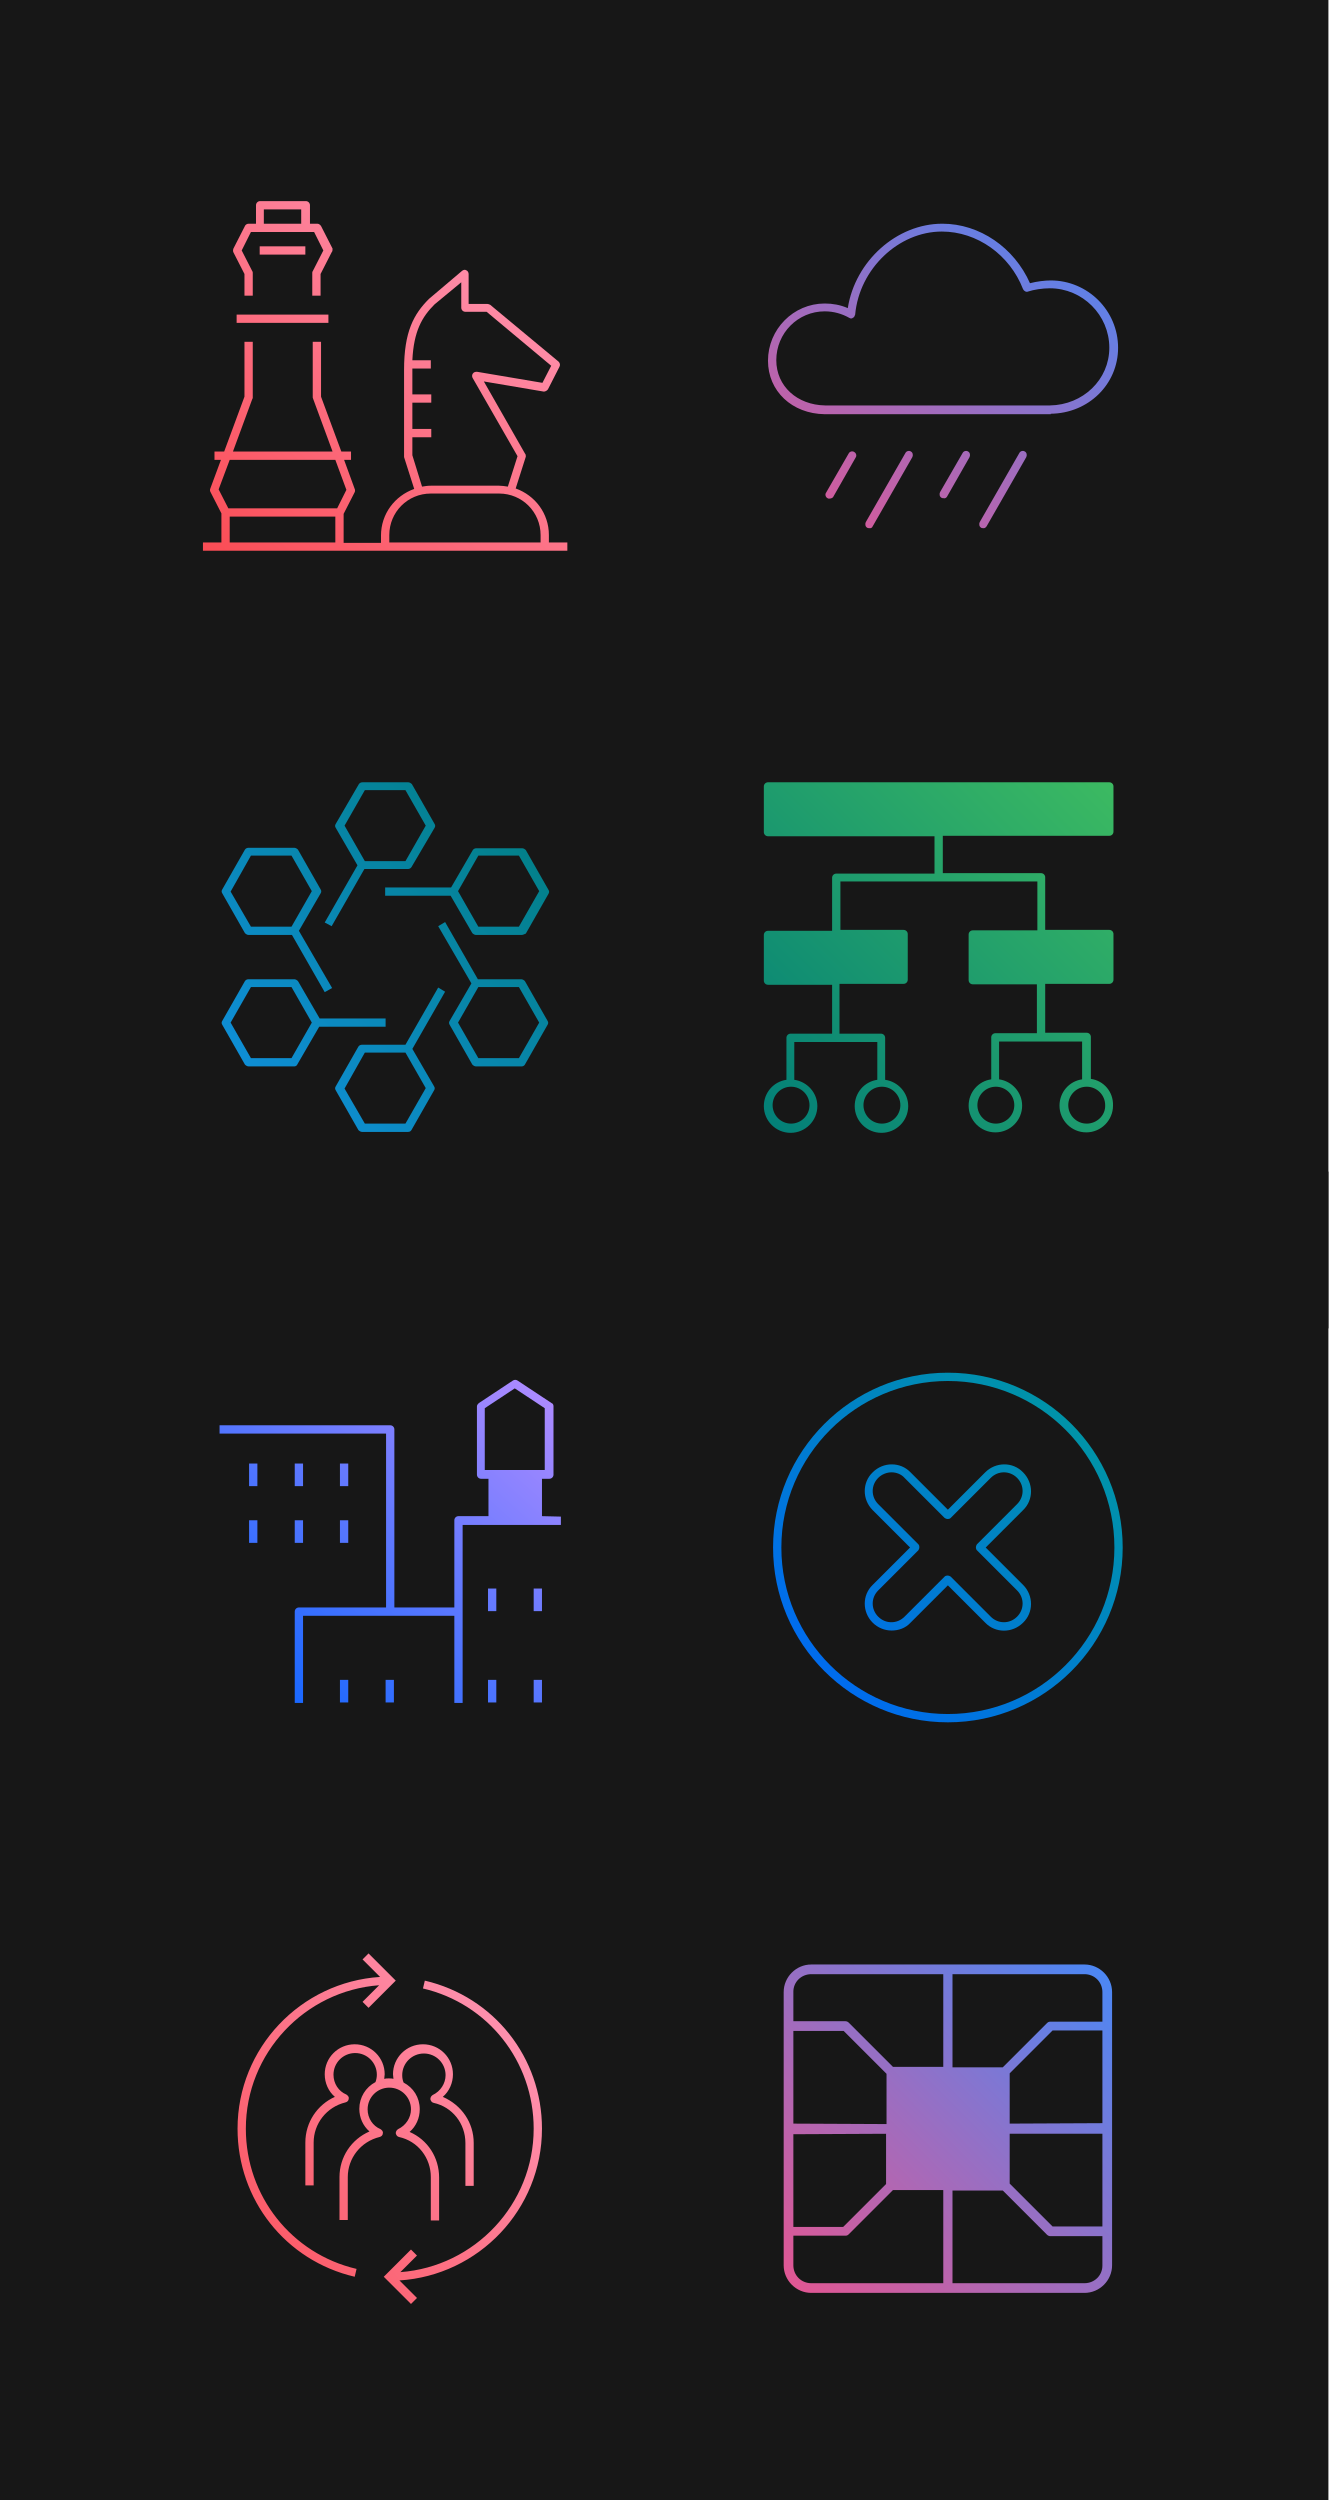
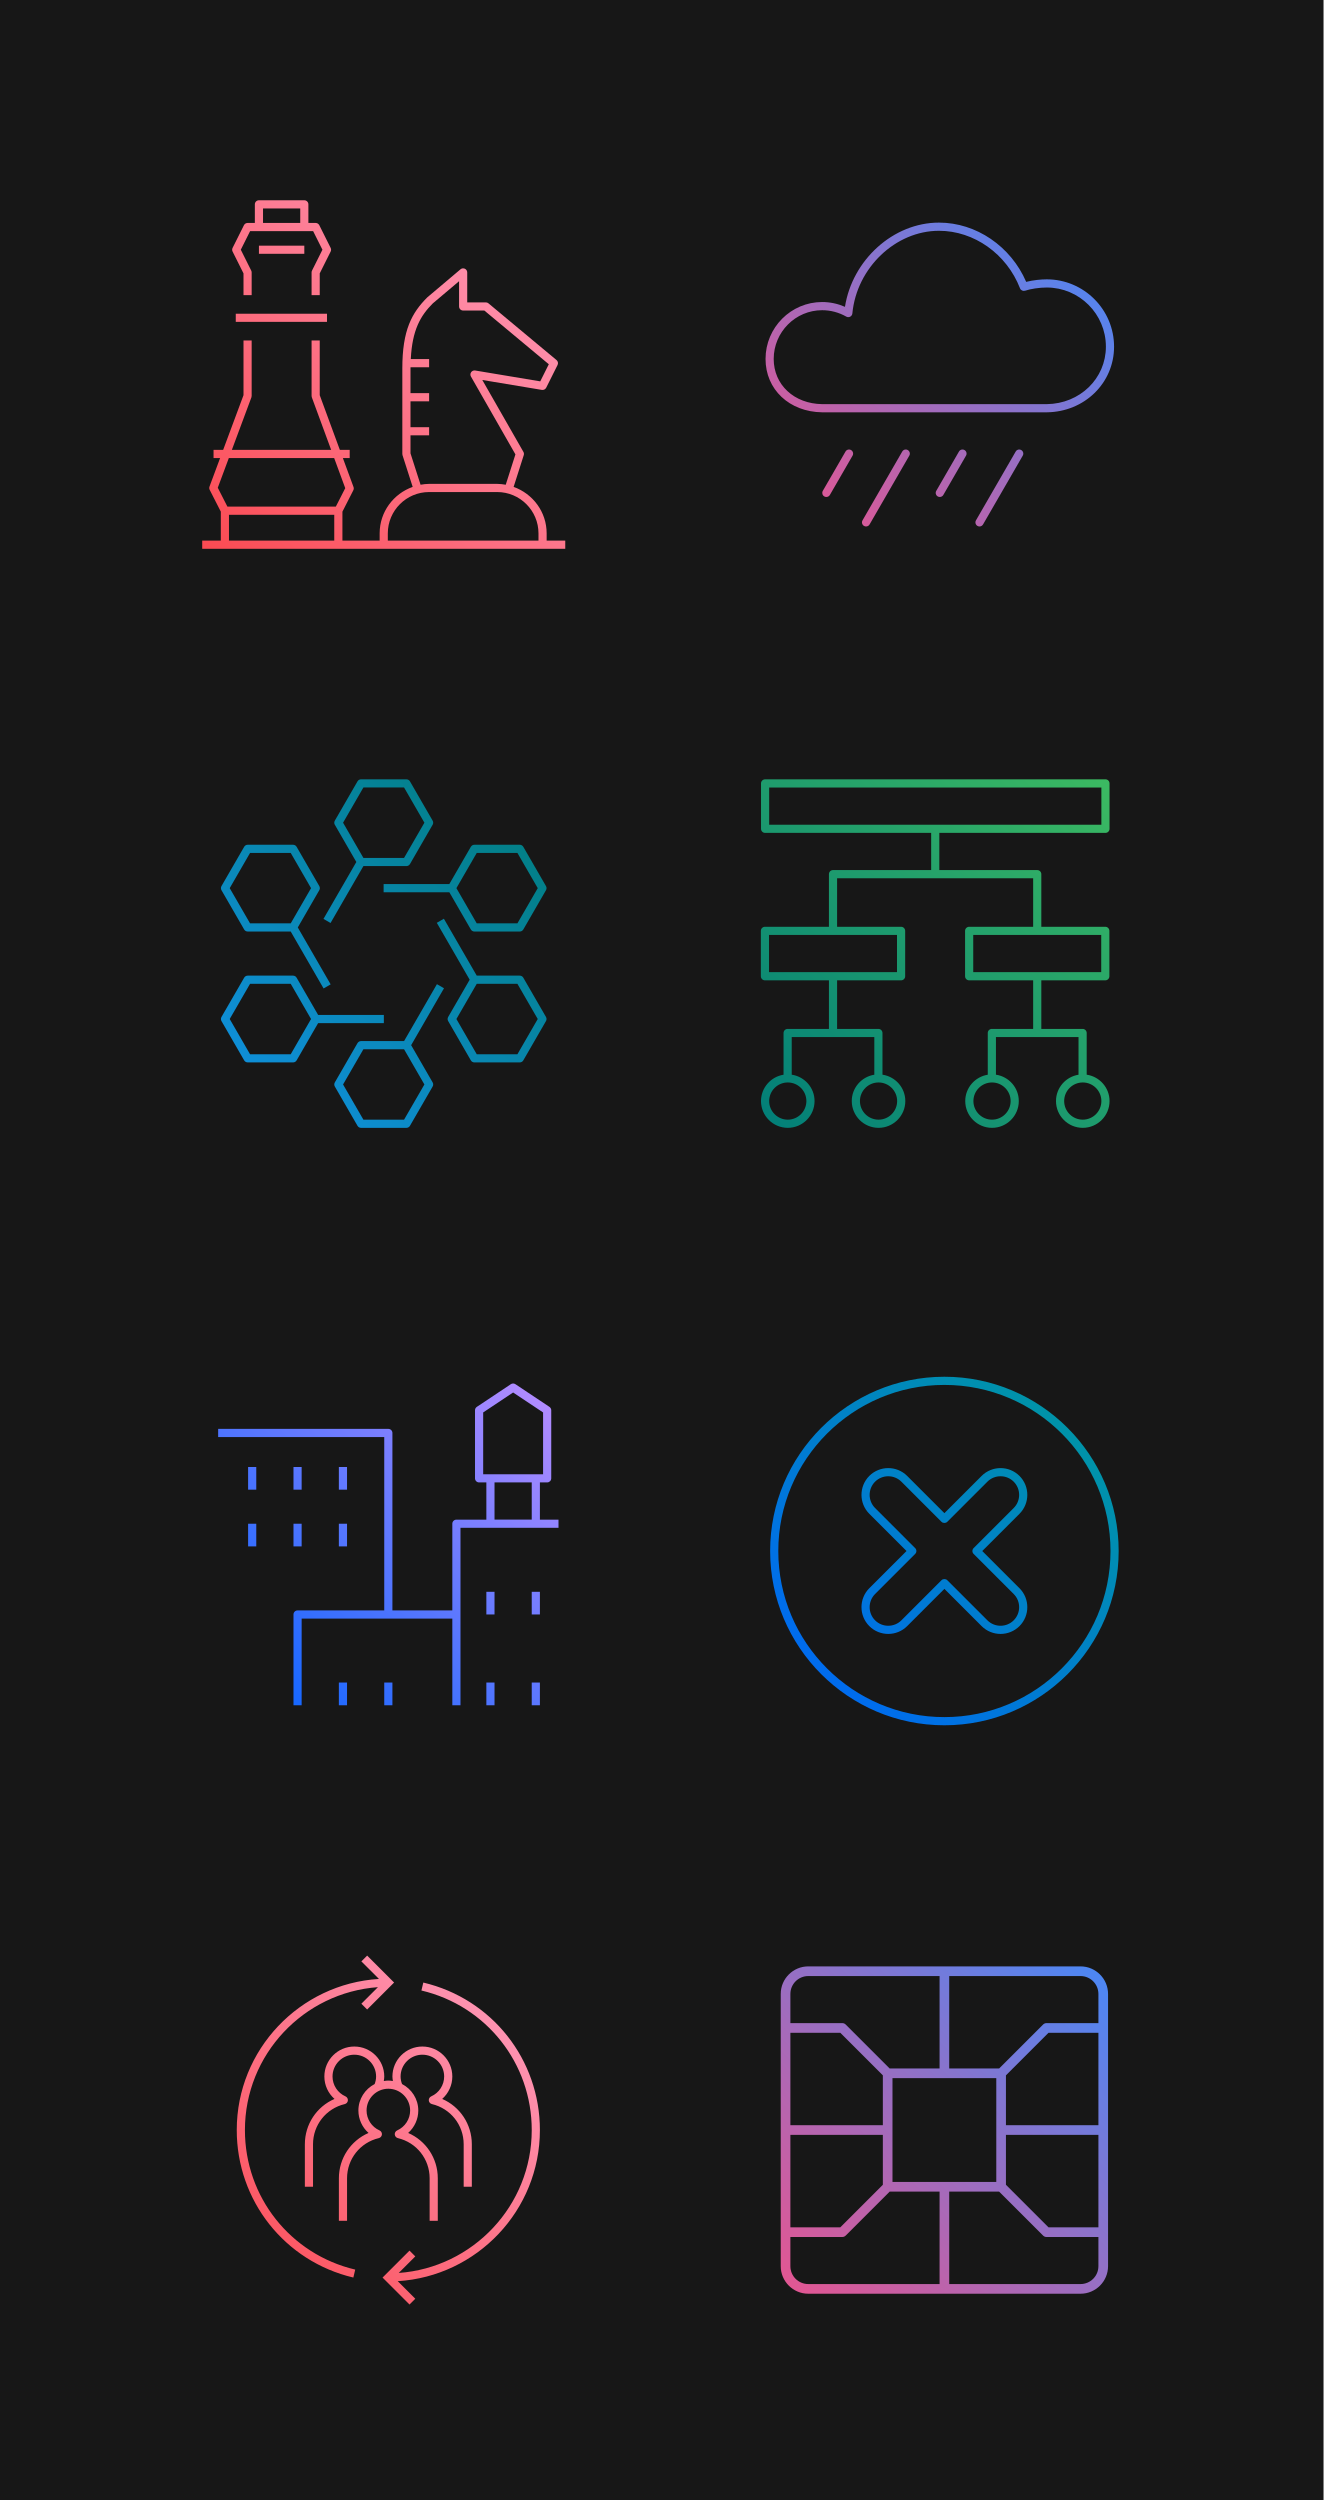
- <svg xmlns="http://www.w3.org/2000/svg" version="1.1" id="Layer_1" x="0" y="0" viewBox="0 0 288 542" xml:space="preserve">
-   <style>.st0{fill:#171717}.st1{fill:none}</style>
-   <g id="Artboard-Copy-53">
-     <path id="Rectangle-3-Copy-80" class="st0" d="M0 0h288v288H0z" />
-     <g id="Group-4-Copy-29" transform="translate(44 42)">
-       <path id="Fill-1" class="st1" d="M0 79h79V0H0z" />
-       <linearGradient id="Fill-2_8_" gradientUnits="userSpaceOnUse" x1="-1150.34" y1="157.357" x2="-1149.34" y2="156.316" gradientTransform="matrix(79 0 0 75.84 90880 -11852.098)">
-         <stop offset="0" stop-color="#fb4b53" />
-         <stop offset="1" stop-color="#ffa0c2" />
-       </linearGradient>
-       <path id="Fill-2" d="M5.8 75.6h22.9V70H5.8v5.6zM3.4 64.1l2.1 4.1h23.6l2-4-2.4-6.5H5.8l-2.4 6.4zm37 11.5h32.8V74c0-5-4-9-9-9H49.4c-5 0-9 4-9 9v1.6zm7.1-12.1c.6-.1 1.2-.2 1.9-.2h14.8c.6 0 1.3.1 1.9.2l2.1-6.6L58.5 40c-.2-.3-.2-.7 0-1s.5-.4.9-.4L73.6 41l1.9-3.7-14-11.7h-4.6c-.5 0-.9-.4-.9-.9v-5.5L50.2 24c-2.7 2.7-4.5 5.8-4.8 12.1h4v1.8h-4v5.6h4.1v1.8h-4.1V51h4.1v1.8h-4.1v3.9l2.1 6.8zM79 75.6v1.8H0v-1.8h4v-6.3l-2.4-4.7c-.1-.2-.1-.5 0-.7l2.3-6.2H2.5v-1.8h2.1L9 44V32.1h1.8v12.1c0 .1 0 .2-.1.3L6.5 55.9h21.6l-4.2-11.4c0-.1-.1-.2-.1-.3V32.1h1.8V44L30 55.9h2.1v1.8h-1.5l2.3 6.3c.1.2.1.5 0 .7l-2.4 4.7v6.3h8.1v-1.6c0-4.7 3-8.6 7.2-10.1l-2.2-6.9V38.2c0-8.3 2.1-12.1 5.4-15.4l7.2-6.1c.3-.2.6-.3.9-.1.3.1.5.5.5.8v6.5h4.1c.2 0 .4.1.6.2l14.8 12.3c.3.3.4.7.2 1.1l-2.5 4.9c-.2.3-.6.5-.9.5l-13-2.2 8.9 15.6c.2.2.2.5.2.7l-2.2 6.9C72 65.4 75 69.3 75 74v1.6h4zM13.2 6.5h8.1V3.4h-8.1v3.1zm14.7 6.2l-2.4 4.7v4.7h-1.8v-4.9c0-.1 0-.3.1-.4l2.3-4.5-2-4H10.4l-2 4 2.3 4.5c.1.1.1.3.1.4v4.9H9v-4.7l-2.4-4.7c-.1-.2-.1-.5 0-.8L9.1 7c.1-.3.5-.5.8-.5h1.6v-4c0-.5.4-.9.9-.9h9.9c.5 0 .9.4.9.9v4h1.6c.3 0 .6.2.8.5l2.5 4.9c0 .3 0 .6-.2.8zm-15.6.5h9.9v-1.8h-9.9v1.8zM7.3 28h19.9v-1.8H7.3V28z" fill="url(#Fill-2_8_)" />
+ <svg xmlns="http://www.w3.org/2000/svg" width="288px" height="544px" viewBox="0 0 288 544" version="1.1">
+   <defs>
+     <linearGradient x1="0%" y1="97.909%" x2="100%" y2="2.046%" id="linearGradient-1">
+       <stop stop-color="#FB4B53" offset="0%" />
+       <stop stop-color="#FFA0C2" offset="100%" />
+     </linearGradient>
+     <linearGradient x1="-1.606%" y1="94.763%" x2="101.276%" y2="5.204%" id="linearGradient-2">
+       <stop stop-color="#EE538B" offset="0%" />
+       <stop stop-color="#408BFC" offset="100%" />
+     </linearGradient>
+     <linearGradient x1="-2.081%" y1="102.248%" x2="102.14%" y2="-1.931%" id="linearGradient-3">
+       <stop stop-color="#007D79" offset="0%" />
+       <stop stop-color="#3DBB61" offset="100%" />
+     </linearGradient>
+     <linearGradient x1="98.866%" y1="-2.28%" x2="1.292%" y2="101.932%" id="linearGradient-4">
+       <stop stop-color="#007D79" offset="0%" />
+       <stop stop-color="#1191E6" offset="100%" />
+     </linearGradient>
+     <linearGradient x1="-2.381%" y1="99.889%" x2="102.482%" y2="0.775%" id="linearGradient-5">
+       <stop stop-color="#0062FF" offset="0%" />
+       <stop stop-color="#BB8EFF" offset="100%" />
+     </linearGradient>
+     <linearGradient x1="-1.989%" y1="101.893%" x2="101.695%" y2="-1.893%" id="linearGradient-6">
+       <stop stop-color="#0062FF" offset="0%" />
+       <stop stop-color="#009C98" offset="100%" />
+     </linearGradient>
+     <linearGradient x1="3.831%" y1="101.333%" x2="93.394%" y2="-1.565%" id="linearGradient-7">
+       <stop stop-color="#FB4B53" offset="0%" />
+       <stop stop-color="#FFA0C2" offset="100%" />
+     </linearGradient>
+     <linearGradient x1="105.472%" y1="-5.415%" x2="-5.422%" y2="105.386%" id="linearGradient-8">
+       <stop stop-color="#408BFC" offset="0%" />
+       <stop stop-color="#EE538B" offset="100%" />
+     </linearGradient>
+   </defs>
+   <g id="11_Gradients_2-mobile-1.svg" stroke="none" stroke-width="1" fill="none" fill-rule="evenodd">
+     <rect id="Rectangle-3-Copy-81" fill="#171717" x="0" y="0" width="288" height="544" />
+     <g id="Group-4-Copy-29" transform="translate(44, 42)">
+       <polygon id="Fill-1" points="0 79 79 79 79 0 0 0" />
+       <path d="M5.824,75.64 L28.734,75.64 L28.734,70.014 L5.824,70.014 L5.824,75.64 Z M3.39,64.131 L5.481,68.234 L29.079,68.234 L31.124,64.222 L28.714,57.672 L5.792,57.672 L3.39,64.131 Z M40.389,75.64 L73.174,75.64 L73.174,74.055 C73.174,69.1 69.142,65.069 64.188,65.069 L49.375,65.069 C44.42,65.069 40.389,69.1 40.389,74.055 L40.389,75.64 Z M47.514,63.479 C48.121,63.373 48.738,63.291 49.375,63.291 L64.188,63.291 C64.824,63.291 65.442,63.373 66.049,63.479 L68.157,56.875 L58.477,39.939 C58.307,39.641 58.324,39.27 58.519,38.989 C58.714,38.708 59.053,38.567 59.396,38.621 L73.559,40.984 L75.42,37.261 L61.395,25.574 L56.781,25.574 C56.29,25.574 55.892,25.176 55.892,24.685 L55.892,19.192 L50.182,24.016 C47.479,26.717 45.699,29.827 45.388,36.14 L49.375,36.14 L49.375,37.918 L45.331,37.918 C45.331,38.001 45.324,38.071 45.324,38.152 L45.324,43.546 L49.375,43.546 L49.375,45.324 L45.324,45.324 L45.324,50.953 L49.375,50.953 L49.375,52.73 L45.324,52.73 L45.324,56.643 L47.514,63.479 Z M79,75.64 L79,77.418 L0,77.418 L0,75.64 L4.049,75.64 L4.049,69.337 L1.627,64.587 C1.513,64.365 1.499,64.109 1.587,63.874 L3.893,57.672 L2.469,57.672 L2.469,55.895 L4.557,55.895 L8.986,43.993 L8.986,32.091 L10.761,32.091 L10.761,44.154 C10.761,44.26 10.744,44.363 10.707,44.465 L6.453,55.895 L28.06,55.895 L23.853,44.46 C23.816,44.363 23.799,44.257 23.799,44.154 L23.799,32.091 L25.574,32.091 L25.574,43.993 L29.953,55.895 L32.094,55.895 L32.094,57.672 L30.608,57.672 L32.926,63.973 C33.012,64.205 32.997,64.462 32.884,64.681 L30.511,69.337 L30.511,75.64 L38.611,75.64 L38.611,74.055 C38.611,69.382 41.626,65.432 45.798,63.948 L43.588,57.053 C43.561,56.966 43.546,56.875 43.546,56.784 L43.546,38.152 C43.546,29.813 45.625,26.06 48.98,22.705 L56.206,16.6 C56.47,16.375 56.836,16.326 57.154,16.474 C57.468,16.617 57.668,16.933 57.668,17.279 L57.668,23.796 L61.719,23.796 C61.924,23.796 62.129,23.87 62.287,24.004 L77.099,36.347 C77.415,36.609 77.509,37.058 77.324,37.426 L74.855,42.364 C74.68,42.712 74.299,42.904 73.914,42.843 L60.949,40.683 L69.895,56.332 C70.019,56.549 70.046,56.808 69.969,57.043 L67.765,63.948 C71.937,65.432 74.951,69.382 74.951,74.055 L74.951,75.64 L79,75.64 Z M13.232,6.513 L21.33,6.513 L21.33,3.355 L13.232,3.355 L13.232,6.513 Z M27.949,12.739 L25.574,17.489 L25.574,22.216 L23.799,22.216 L23.799,17.279 C23.799,17.141 23.828,17.005 23.893,16.881 L26.161,12.341 L24.137,8.293 L22.219,8.293 L12.344,8.293 L10.423,8.293 L8.399,12.341 L10.667,16.881 C10.732,17.005 10.761,17.141 10.761,17.279 L10.761,22.216 L8.986,22.216 L8.986,17.489 L6.611,12.739 C6.485,12.489 6.485,12.193 6.611,11.944 L9.08,7.006 C9.228,6.705 9.537,6.515 9.875,6.515 L11.455,6.515 L11.455,2.466 C11.455,1.975 11.852,1.578 12.344,1.578 L22.219,1.578 C22.708,1.578 23.105,1.975 23.105,2.466 L23.105,6.515 L24.688,6.515 C25.023,6.515 25.332,6.705 25.48,7.006 L27.949,11.944 C28.075,12.193 28.075,12.489 27.949,12.739 L27.949,12.739 Z M12.344,13.232 L22.219,13.232 L22.219,11.453 L12.344,11.453 L12.344,13.232 Z M7.303,28.043 L27.156,28.043 L27.156,26.263 L7.303,26.263 L7.303,28.043 Z" id="Fill-2" fill="url(#linearGradient-1)" />
    </g>
-     <g id="Group-4-Copy-30" transform="translate(165 42)">
-       <path id="Fill-1_1_" class="st1" d="M0 79h79V0H0z" />
-       <linearGradient id="Fill-2_9_" gradientUnits="userSpaceOnUse" x1="-1391.844" y1="158.006" x2="-1390.815" y2="156.828" gradientTransform="matrix(75.84 0 0 66.1205 105556.617 -10369.862)">
-         <stop offset="0" stop-color="#ee538b" />
-         <stop offset="1" stop-color="#408bfc" />
-       </linearGradient>
-       <path id="Fill-2_1_" d="M19.1 26.9c.3.2.6.2.8 0 .3-.1.4-.4.5-.7.9-9.9 9.4-18 18.8-18 7.6 0 14.7 5 17.6 12.5.2.4.7.7 1.1.5 1.2-.4 3.1-.7 4.7-.7 7.1 0 12.9 5.8 12.9 12.9 0 6.9-5.7 12.4-12.9 12.5H13.9c-6.1-.1-10.6-4.2-10.6-9.8 0-5.9 4.7-10.6 10.5-10.6 1.9 0 3.7.5 5.3 1.4zm43.7 20.8c8.2-.1 14.6-6.4 14.6-14.3 0-8.1-6.6-14.6-14.6-14.6-1.2 0-3 .2-4.5.6-3.4-7.7-10.9-12.9-19-12.9-9.9 0-18.9 8.1-20.5 18.3-1.6-.7-3.3-1-5-1-6.8 0-12.3 5.6-12.3 12.4 0 6.6 5.2 11.5 12.3 11.6h49v-.1zM48.9 72.1l8.6-15c.2-.4.1-1-.3-1.2-.4-.3-1-.1-1.2.3l-8.6 15c-.2.4-.1 1 .3 1.2.1.1.3.1.4.1.3.1.6-.1.8-.4zm-8.6-6.4l4.9-8.6c.2-.4.1-1-.3-1.2-.4-.3-1-.1-1.2.3l-4.9 8.5c-.2.4-.1 1 .3 1.2.1.1.3.1.4.1.3.1.6 0 .8-.3zm-16.1 6.4l8.6-15c.2-.4.1-1-.3-1.2-.4-.3-1-.1-1.2.3l-8.6 15c-.2.4-.1 1 .3 1.2.1.1.3.1.4.1.4.1.7-.1.8-.4zm-9.4-6c-.2 0-.3 0-.4-.1-.4-.2-.6-.8-.3-1.2l4.9-8.5c.2-.4.8-.6 1.2-.3.4.2.6.8.3 1.2l-4.9 8.6c-.2.2-.5.3-.8.3z" fill="url(#Fill-2_9_)" />
+     <g id="Group-4-Copy-30" transform="translate(165, 42)">
+       <polygon id="Fill-1" points="0 79 79 79 79 0 0 0" />
+       <path d="M19.148,26.894 C19.41,27.047 19.731,27.052 19.998,26.911 C20.267,26.77 20.444,26.506 20.474,26.207 C21.412,16.288 29.865,8.22 39.318,8.22 C46.954,8.22 54.042,13.249 56.955,20.737 C57.128,21.181 57.619,21.396 58.071,21.255 C59.268,20.848 61.201,20.564 62.771,20.564 C69.869,20.564 75.643,26.336 75.643,33.433 C75.643,40.368 69.985,45.863 62.771,45.94 L13.912,45.94 C7.797,45.863 3.358,41.728 3.358,36.109 C3.358,30.258 8.088,25.501 13.902,25.501 C15.732,25.501 17.549,25.983 19.148,26.894 L19.148,26.894 Z M62.781,47.72 C70.99,47.629 77.421,41.353 77.421,33.433 C77.421,25.356 70.849,18.784 62.771,18.784 C61.532,18.784 59.779,18.957 58.3,19.334 C54.948,11.59 47.42,6.44 39.318,6.44 C29.384,6.44 20.462,14.55 18.864,24.766 C17.299,24.079 15.606,23.721 13.902,23.721 C7.108,23.721 1.581,29.281 1.581,36.109 C1.581,42.745 6.755,47.624 13.902,47.72 L62.781,47.72 Z M48.912,72.114 L57.552,57.148 C57.797,56.723 57.651,56.18 57.226,55.936 C56.802,55.684 56.256,55.832 56.012,56.262 L47.371,71.227 C47.127,71.652 47.272,72.195 47.695,72.44 C47.835,72.521 47.988,72.561 48.139,72.561 C48.447,72.561 48.746,72.403 48.912,72.114 L48.912,72.114 Z M40.269,65.7 L45.206,57.148 C45.453,56.723 45.307,56.18 44.883,55.936 C44.458,55.684 43.912,55.832 43.668,56.262 L38.73,64.811 C38.486,65.236 38.632,65.779 39.054,66.026 C39.195,66.107 39.348,66.144 39.498,66.144 C39.807,66.144 40.106,65.986 40.269,65.7 L40.269,65.7 Z M24.224,72.114 L32.865,57.148 C33.109,56.723 32.963,56.18 32.539,55.936 C32.114,55.684 31.569,55.832 31.324,56.262 L22.684,71.227 C22.439,71.652 22.585,72.195 23.007,72.44 C23.148,72.521 23.301,72.561 23.451,72.561 C23.76,72.561 24.059,72.403 24.224,72.114 L24.224,72.114 Z M14.811,66.144 C14.66,66.144 14.507,66.107 14.366,66.026 C13.944,65.779 13.799,65.236 14.043,64.811 L18.98,56.262 C19.225,55.832 19.768,55.684 20.195,55.936 C20.62,56.18 20.765,56.723 20.519,57.148 L15.581,65.7 C15.418,65.986 15.119,66.144 14.811,66.144 L14.811,66.144 Z" id="Fill-2" fill="url(#linearGradient-2)" />
    </g>
-     <g id="Group-4-Copy-42" transform="translate(164 168)">
-       <path id="Fill-1_2_" class="st1" d="M0 79h79V0H0z" />
-       <linearGradient id="Fill-2_10_" gradientUnits="userSpaceOnUse" x1="-1389.85" y1="157.311" x2="-1388.808" y2="156.269" gradientTransform="matrix(75.8746 0 0 75.8375 105453.477 -11851.707)">
-         <stop offset="0" stop-color="#007d79" />
-         <stop offset="1" stop-color="#3dbb61" />
-       </linearGradient>
-       <path id="Fill-2_2_" d="M71.6 75.6c-2.2 0-4-1.8-4-4s1.8-4 4-4 4 1.8 4 4c.1 2.2-1.8 4-4 4zm-15.7-4c0 2.2-1.8 4-4 4s-4-1.8-4-4 1.8-4 4-4 4 1.8 4 4zm-8.1-28.1h27.8v-8.1H47.8v8.1zm-44.5 0h27.8v-8.1H3.3v8.1zm27.9 28.1c0 2.2-1.8 4-4 4s-4-1.8-4-4 1.8-4 4-4 4 1.8 4 4zm-19.7 0c0 2.2-1.8 4-4 4s-4-1.8-4-4 1.8-4 4-4 4 1.8 4 4zM3.4 11.5h72.3V3.4H3.4v8.1zm69.1 54.4v-9.1c0-.5-.4-.9-.9-.9h-9V45.3h13.9c.5 0 .9-.4.9-.9v-9.9c0-.5-.4-.9-.9-.9H62.6V22.2c0-.5-.4-.9-.9-.9H40.4v-8.1h36.1c.5 0 .9-.4.9-.9V2.5c0-.5-.4-.9-.9-.9h-74c-.5 0-.9.4-.9.9v9.9c0 .5.4.9.9.9h36.1v8.1H17.3c-.5 0-.9.4-.9.9v11.5H2.5c-.5 0-.9.4-.9.9v9.9c0 .5.4.9.9.9h13.9v10.6h-9c-.5 0-.9.4-.9.9v9.1c-2.8.4-4.9 2.8-4.9 5.7 0 3.2 2.6 5.8 5.8 5.8s5.8-2.6 5.8-5.8c0-2.9-2.2-5.3-5-5.7v-8.2h18v8.2c-2.8.4-4.9 2.8-4.9 5.7 0 3.2 2.6 5.8 5.8 5.8s5.8-2.6 5.8-5.8c0-2.9-2.2-5.3-5-5.7V57c0-.5-.4-.9-.9-.9h-9V45.3h13.9c.5 0 .9-.4.9-.9v-9.9c0-.5-.4-.9-.9-.9H18.2V23.1h42.7v10.6h-14c-.5 0-.9.4-.9.9v9.9c0 .5.4.9.9.9h13.9V56h-9c-.5 0-.9.4-.9.9V66c-2.8.4-4.9 2.8-4.9 5.7 0 3.2 2.6 5.8 5.8 5.8s5.8-2.6 5.8-5.8c0-2.9-2.2-5.3-5-5.7v-8.2h18V66c-2.8.4-4.9 2.8-4.9 5.7 0 3.2 2.6 5.8 5.8 5.8 3.2 0 5.8-2.6 5.8-5.8.1-3-2-5.4-4.8-5.8z" fill="url(#Fill-2_10_)" />
+     <g id="Group-4-Copy-42" transform="translate(164, 168)">
+       <polygon id="Fill-1" points="0 79 79 79 79 0 0 0" />
+       <path d="M71.611,75.639 C69.379,75.639 67.562,73.825 67.562,71.591 C67.562,69.359 69.379,67.544 71.611,67.544 C73.842,67.544 75.659,69.359 75.659,71.591 C75.659,73.825 73.842,75.639 71.611,75.639 L71.611,75.639 Z M55.912,71.591 C55.912,73.825 54.095,75.639 51.863,75.639 C49.631,75.639 47.814,73.825 47.814,71.591 C47.814,69.359 49.631,67.544 51.863,67.544 C54.095,67.544 55.912,69.359 55.912,71.591 L55.912,71.591 Z M47.777,43.543 L75.625,43.543 L75.625,35.448 L47.777,35.448 L47.777,43.543 Z M3.34,43.543 L31.187,43.543 L31.187,35.448 L3.34,35.448 L3.34,43.543 Z M31.219,71.591 C31.219,73.825 29.402,75.639 27.171,75.639 C24.939,75.639 23.122,73.825 23.122,71.591 C23.122,69.359 24.939,67.544 27.171,67.544 C29.402,67.544 31.219,69.359 31.219,71.591 L31.219,71.591 Z M11.469,71.591 C11.469,73.825 9.652,75.639 7.421,75.639 C5.189,75.639 3.372,73.825 3.372,71.591 C3.372,69.359 5.189,67.544 7.421,67.544 C9.652,67.544 11.469,69.359 11.469,71.591 L11.469,71.591 Z M3.372,11.457 L75.657,11.457 L75.657,3.362 L3.372,3.362 L3.372,11.457 Z M72.465,65.851 L72.465,56.778 C72.465,56.287 72.067,55.889 71.576,55.889 L62.59,55.889 L62.59,45.323 L76.513,45.323 C77.005,45.323 77.402,44.926 77.402,44.432 L77.402,34.557 C77.402,34.066 77.005,33.668 76.513,33.668 L62.59,33.668 L62.59,22.216 C62.59,21.724 62.192,21.327 61.701,21.327 L40.398,21.327 L40.398,13.237 L76.548,13.237 C77.037,13.237 77.434,12.839 77.434,12.345 L77.434,2.47 C77.434,1.979 77.037,1.582 76.548,1.582 L2.486,1.582 C1.994,1.582 1.597,1.979 1.597,2.47 L1.597,12.345 C1.597,12.839 1.994,13.237 2.486,13.237 L38.621,13.237 L38.621,21.327 L17.263,21.327 C16.775,21.327 16.375,21.724 16.375,22.216 L16.375,33.668 L2.451,33.668 C1.962,33.668 1.562,34.066 1.562,34.557 L1.562,44.432 C1.562,44.926 1.962,45.323 2.451,45.323 L16.375,45.323 L16.375,55.889 L7.388,55.889 C6.9,55.889 6.5,56.287 6.5,56.778 L6.5,65.856 C3.727,66.302 1.594,68.695 1.594,71.591 C1.594,74.805 4.209,77.419 7.421,77.419 C10.632,77.419 13.247,74.805 13.247,71.591 C13.247,68.672 11.082,66.27 8.277,65.851 L8.277,57.669 L26.25,57.669 L26.25,65.856 C23.477,66.302 21.344,68.695 21.344,71.591 C21.344,74.805 23.959,77.419 27.171,77.419 C30.382,77.419 32.997,74.805 32.997,71.591 C32.997,68.672 30.832,66.27 28.027,65.851 L28.027,56.778 C28.027,56.287 27.63,55.889 27.138,55.889 L18.152,55.889 L18.152,45.323 L32.076,45.323 C32.567,45.323 32.965,44.926 32.965,44.432 L32.965,34.557 C32.965,34.066 32.567,33.668 32.076,33.668 L18.152,33.668 L18.152,23.107 L60.812,23.107 L60.812,33.668 L46.888,33.668 C46.4,33.668 46,34.066 46,34.557 L46,44.432 C46,44.926 46.4,45.323 46.888,45.323 L60.812,45.323 L60.812,55.889 L51.826,55.889 C51.337,55.889 50.937,56.287 50.937,56.778 L50.937,65.858 C48.167,66.305 46.037,68.695 46.037,71.591 C46.037,74.805 48.651,77.419 51.863,77.419 C55.075,77.419 57.689,74.805 57.689,71.591 C57.689,68.67 55.522,66.265 52.715,65.851 L52.715,57.669 L70.687,57.669 L70.687,65.858 C67.915,66.305 65.784,68.695 65.784,71.591 C65.784,74.805 68.399,77.419 71.611,77.419 C74.822,77.419 77.437,74.805 77.437,71.591 C77.437,68.672 75.269,66.268 72.465,65.851 L72.465,65.851 Z" id="Fill-2" fill="url(#linearGradient-3)" />
    </g>
-     <g id="Group-4-Copy-44" transform="translate(44 168)">
-       <path id="Fill-1_3_" class="st1" d="M0 79h79V0H0z" />
-       <linearGradient id="Fill-2_11_" gradientUnits="userSpaceOnUse" x1="-1147.754" y1="156.276" x2="-1148.872" y2="157.318" gradientTransform="matrix(70.8531 0 0 75.8425 81401.094 -11852.493)">
-         <stop offset="0" stop-color="#007d79" />
-         <stop offset="1" stop-color="#1191e6" />
-       </linearGradient>
-       <path id="Fill-2_3_" d="M35.1 18.7h8.8l4.4-7.7-4.4-7.7h-8.8L30.7 11l4.4 7.7zm-7.2 14.1l-1.5-.8 7.1-12.4-4.7-8.1c-.2-.3-.2-.6 0-.9l5-8.6c.2-.3.5-.4.8-.4h9.9c.3 0 .6.2.8.4l4.9 8.6c.2.3.2.6 0 .9l-5 8.5c-.2.3-.5.4-.8.4H35l-7.1 12.4zm31.8.1h8.8l4.4-7.7-4.4-7.7h-8.8l-4.4 7.7 4.4 7.7zm9.4 1.8h-9.9c-.3 0-.6-.2-.8-.4l-4.7-8.1H39.5v-1.8h14.3l4.7-8.1c.2-.3.5-.4.8-.4h9.9c.3 0 .6.2.8.4l4.9 8.6c.2.3.2.6 0 .9L70 34.4c-.3.1-.6.3-.9.3zm-58.7-1.8h8.8l4.4-7.7-4.4-7.7h-8.8L6 25.3l4.4 7.6zm16 14.2l-7.1-12.4H9.9c-.3 0-.6-.2-.8-.4l-4.9-8.6c-.2-.3-.2-.6 0-.9l4.9-8.6c.2-.3.5-.4.8-.4h9.9c.3 0 .6.2.8.4l4.9 8.6c.2.3.2.6 0 .9l-4.7 8.1L28 46.2l-1.6.9zm-16 14.3h8.8l4.4-7.7-4.4-7.7h-8.8L6 53.7l4.4 7.7zm9.4 1.8H9.9c-.3 0-.6-.2-.8-.4l-4.9-8.6c-.2-.3-.2-.6 0-.9l4.9-8.6c.2-.3.5-.4.8-.4h9.9c.3 0 .6.2.8.4l4.7 8.1h14.3v1.8H25.2l-4.7 8.1c-.1.3-.4.5-.7.5zm39.9-1.8h8.8l4.4-7.7-4.4-7.7h-8.8l-4.4 7.7 4.4 7.7zm9.4 1.8h-9.9c-.3 0-.6-.2-.8-.4l-4.9-8.6c-.2-.3-.2-.6 0-.9l4.7-8.1L51 32.8l1.5-.9 7.1 12.4H69c.3 0 .6.2.8.4l4.9 8.6c.2.3.2.6 0 .9l-4.9 8.6c-.1.2-.4.4-.7.4zm-34 12.4h8.8l4.4-7.7-4.4-7.7h-8.8L30.7 68l4.4 7.6zm9.3 1.8h-9.9c-.3 0-.6-.2-.8-.4l-4.9-8.6c-.2-.3-.2-.6 0-.9l4.9-8.6c.2-.3.5-.4.8-.4h9.4L51 46.1l1.5.9-7.1 12.4 4.7 8.1c.2.3.2.6 0 .9L45.2 77c-.2.3-.4.4-.8.4z" fill="url(#Fill-2_11_)" />
+     <g id="Group-4-Copy-44" transform="translate(44, 168)">
+       <polygon id="Fill-1" points="0 79 79 79 79 0 0 0" />
+       <path d="M35.076,18.682 L43.924,18.682 L48.348,11.019 L43.924,3.358 L35.076,3.358 L30.652,11.019 L35.076,18.682 Z M27.927,32.843 L26.386,31.956 L33.535,19.571 L28.855,11.463 C28.697,11.189 28.697,10.851 28.855,10.577 L33.792,2.025 C33.95,1.751 34.246,1.579 34.562,1.579 L44.438,1.579 C44.754,1.579 45.05,1.751 45.208,2.025 L50.145,10.577 C50.303,10.851 50.303,11.189 50.145,11.463 L45.208,20.015 C45.05,20.289 44.754,20.462 44.438,20.462 L35.076,20.462 L27.927,32.843 Z M59.739,32.924 L68.587,32.924 L73.013,25.261 L68.587,17.598 L59.739,17.598 L55.315,25.261 L59.739,32.924 Z M69.1,34.702 L59.225,34.702 C58.909,34.702 58.616,34.531 58.458,34.257 L53.774,26.15 L39.475,26.15 L39.475,24.372 L53.774,24.372 L58.455,16.265 C58.616,15.989 58.909,15.818 59.225,15.818 L69.1,15.818 C69.419,15.818 69.713,15.989 69.871,16.265 L74.808,24.817 C74.966,25.093 74.966,25.429 74.808,25.706 L69.871,34.257 C69.713,34.531 69.419,34.702 69.1,34.702 L69.1,34.702 Z M10.413,32.924 L19.261,32.924 L23.685,25.261 L19.261,17.598 L10.413,17.598 L5.987,25.261 L10.413,32.924 Z M26.411,47.085 L19.261,34.702 L9.9,34.702 C9.581,34.702 9.287,34.531 9.129,34.257 L4.192,25.706 C4.034,25.429 4.034,25.093 4.192,24.817 L9.129,16.265 C9.287,15.989 9.581,15.818 9.9,15.818 L19.775,15.818 C20.091,15.818 20.384,15.989 20.545,16.265 L25.482,24.817 C25.64,25.093 25.64,25.429 25.48,25.706 L20.799,33.813 L27.951,46.199 L26.411,47.085 Z M10.413,61.404 L19.261,61.404 L23.685,53.738 L19.261,46.078 L10.413,46.078 L5.987,53.738 L10.413,61.404 Z M19.775,63.181 L9.9,63.181 C9.581,63.181 9.287,63.011 9.129,62.737 L4.192,54.183 C4.034,53.909 4.034,53.57 4.192,53.296 L9.129,44.745 C9.287,44.468 9.581,44.298 9.9,44.298 L19.775,44.298 C20.091,44.298 20.384,44.468 20.542,44.745 L25.226,52.85 L39.525,52.85 L39.525,54.629 L25.226,54.629 L20.545,62.737 C20.384,63.011 20.091,63.181 19.775,63.181 L19.775,63.181 Z M59.739,61.404 L68.587,61.404 L73.013,53.738 L68.587,46.078 L59.739,46.078 L55.315,53.738 L59.739,61.404 Z M69.1,63.181 L59.225,63.181 C58.909,63.181 58.616,63.011 58.455,62.737 L53.518,54.183 C53.36,53.909 53.36,53.57 53.52,53.296 L58.201,45.187 L51.049,32.803 L52.589,31.915 L59.739,44.298 L69.1,44.298 C69.419,44.298 69.713,44.468 69.871,44.745 L74.808,53.296 C74.966,53.57 74.966,53.909 74.808,54.183 L69.871,62.737 C69.713,63.011 69.419,63.181 69.1,63.181 L69.1,63.181 Z M35.076,75.641 L43.924,75.641 L48.348,67.98 L43.924,60.317 L35.076,60.317 L30.652,67.98 L35.076,75.641 Z M44.438,77.421 L34.562,77.421 C34.246,77.421 33.95,77.251 33.792,76.974 L28.855,68.422 C28.697,68.148 28.697,67.81 28.855,67.536 L33.792,58.984 C33.95,58.71 34.246,58.54 34.562,58.54 L43.924,58.54 L51.074,46.157 L52.614,47.043 L45.465,59.429 L50.145,67.536 C50.303,67.81 50.303,68.148 50.145,68.422 L45.208,76.974 C45.05,77.251 44.754,77.421 44.438,77.421 L44.438,77.421 Z" id="Fill-2" fill="url(#linearGradient-4)" />
    </g>
-   </g>
-   <g id="Artboard-Copy-54">
-     <path id="Rectangle-3-Copy-80_1_" class="st0" d="M0 254h288v288H0z" />
-     <g id="Group-4-Copy-34" transform="translate(45 41)">
-       <path id="Fill-1_7_" class="st1" d="M0 333h79v-79H0z" />
-       <linearGradient id="Fill-2_12_" gradientUnits="userSpaceOnUse" x1="-1151.476" y1="161.361" x2="-1150.428" y2="160.252" gradientTransform="matrix(74.0625 0 0 70.0137 85283.344 -10964.012)">
-         <stop offset="0" stop-color="#0062ff" />
-         <stop offset="1" stop-color="#bb8eff" />
-       </linearGradient>
-       <path id="Fill-2_7_" d="M70.7 328.1h1.8v-4.9h-1.8v4.9zm-9.9 0h1.8v-4.9h-1.8v4.9zm9.9-19.8h1.8v-4.9h-1.8v4.9zm-9.9 0h1.8v-4.9h-1.8v4.9zm-22.2 19.8h1.8v-4.9h-1.8v4.9zm-9.9 0h1.8v-4.9h-1.8v4.9zm0-34.6h1.8v-4.9h-1.8v4.9zm-9.8 0h1.8v-4.9h-1.8v4.9zm-9.9 0h1.8v-4.9H9v4.9zm19.7-12.3h1.8v-4.9h-1.8v4.9zm-9.8 0h1.8v-4.9h-1.8v4.9zm-9.9 0h1.8v-4.9H9v4.9zm53.6 6.5h8.1v-8.1h-8.1v8.1zm-2.5-23.4l6.5-4.3 6.5 4.3v13.4h-13v-13.4zm12.4 23.4v-8.1h1.6c.5 0 .9-.4.9-.9v-14.8c0-.3-.1-.6-.4-.7l-7.4-4.9c-.3-.2-.7-.2-1 0l-7.4 4.9c-.2.2-.4.4-.4.7v14.8c0 .5.4.9.9.9h1.6v8.1h-6.5c-.5 0-.9.4-.9.9v18.9h-13v-38.6c0-.5-.4-.9-.9-.9h-37v1.8h36.1v37.7H19.8c-.5 0-.9.4-.9.9v19.8h1.8v-18.9h32.8v18.9h1.8v-38.6h21.3v-1.8l-4.1-.1z" fill="url(#Fill-2_12_)" />
+     <g id="Group-4-Copy-35" transform="translate(45, 297)">
+       <polygon id="Fill-1" points="0 79 79 79 79 0 0 0" />
+       <path d="M70.705,74.062 L72.483,74.062 L72.483,69.125 L70.705,69.125 L70.705,74.062 Z M60.83,74.062 L62.608,74.062 L62.608,69.125 L60.83,69.125 L60.83,74.062 Z M70.705,54.312 L72.483,54.312 L72.483,49.375 L70.705,49.375 L70.705,54.312 Z M60.83,54.312 L62.608,54.312 L62.608,49.375 L60.83,49.375 L60.83,54.312 Z M38.611,74.062 L40.389,74.062 L40.389,69.125 L38.611,69.125 L38.611,74.062 Z M28.736,74.062 L30.514,74.062 L30.514,69.125 L28.736,69.125 L28.736,74.062 Z M28.736,39.5 L30.514,39.5 L30.514,34.562 L28.736,34.562 L28.736,39.5 Z M18.861,39.5 L20.639,39.5 L20.639,34.562 L18.861,34.562 L18.861,39.5 Z M8.986,39.5 L10.764,39.5 L10.764,34.562 L8.986,34.562 L8.986,39.5 Z M28.736,27.156 L30.514,27.156 L30.514,22.219 L28.736,22.219 L28.736,27.156 Z M18.861,27.156 L20.639,27.156 L20.639,22.219 L18.861,22.219 L18.861,27.156 Z M8.986,27.156 L10.764,27.156 L10.764,22.219 L8.986,22.219 L8.986,27.156 Z M62.608,33.671 L70.705,33.671 L70.705,25.576 L62.608,25.576 L62.608,33.671 Z M60.139,10.349 L66.656,6.006 L73.174,10.349 L73.174,23.799 L60.139,23.799 L60.139,10.349 Z M72.483,33.674 L72.483,25.576 L74.062,25.576 C74.554,25.576 74.951,25.179 74.951,24.688 L74.951,9.875 C74.951,9.579 74.803,9.302 74.556,9.134 L67.15,4.197 C66.851,3.999 66.461,3.999 66.162,4.197 L58.756,9.134 C58.509,9.302 58.361,9.579 58.361,9.875 L58.361,24.688 C58.361,25.179 58.759,25.576 59.25,25.576 L60.83,25.576 L60.83,33.674 L54.312,33.674 C53.821,33.674 53.424,34.071 53.424,34.562 L53.424,53.424 L40.389,53.424 L40.389,14.812 C40.389,14.321 39.991,13.924 39.5,13.924 L2.469,13.924 L2.469,15.701 L38.611,15.701 L38.611,53.424 L19.75,53.424 C19.259,53.424 18.861,53.821 18.861,54.312 L18.861,74.062 L20.639,74.062 L20.639,55.201 L53.424,55.201 L53.424,74.062 L55.201,74.062 L55.201,35.451 L76.531,35.451 L76.531,33.674 L72.483,33.674 Z" id="Fill-2" fill="url(#linearGradient-5)" />
    </g>
-     <g id="Group-4-Copy-42_1_" transform="translate(166 42)">
-       <path id="Fill-1_6_" class="st1" d="M0 333h79v-79H0z" />
-       <linearGradient id="Fill-2_13_" gradientUnits="userSpaceOnUse" x1="-1393.831" y1="160.667" x2="-1392.795" y2="159.629" gradientTransform="translate(105708.297 -11852.094) scale(75.84)">
-         <stop offset="0" stop-color="#0062ff" />
-         <stop offset="1" stop-color="#009c98" />
-       </linearGradient>
-       <path id="Fill-2_6_" d="M27.3 277.2c-1 0-2.1.4-2.9 1.2-1.6 1.6-1.6 4.1 0 5.7l8.7 8.7c.3.3.3.9 0 1.3l-8.7 8.7c-1.6 1.6-1.6 4.1 0 5.7s4.1 1.6 5.7 0l8.7-8.7c.3-.3.9-.3 1.3 0l8.7 8.7c1.6 1.6 4.1 1.6 5.7 0 1.6-1.6 1.6-4.1 0-5.7l-8.7-8.7c-.3-.3-.3-.9 0-1.3l8.7-8.7c1.6-1.6 1.6-4.1 0-5.7s-4.1-1.6-5.7 0l-8.7 8.7c-.3.3-.9.3-1.3 0l-8.7-8.7c-.7-.8-1.8-1.2-2.8-1.2m0 34.3c-1.5 0-3-.6-4.1-1.7-2.3-2.3-2.3-6 0-8.2l8.1-8.1-8.1-8.1c-2.3-2.3-2.3-6 0-8.2 2.3-2.3 6-2.3 8.2 0l8.1 8.1 8.1-8.1c2.3-2.3 6-2.3 8.2 0 2.3 2.3 2.3 6 0 8.2l-8.1 8.1 8.1 8.1c2.3 2.3 2.3 6 0 8.2-2.3 2.3-6 2.3-8.2 0l-8.1-8.1-8.1 8.1c-1.1 1.2-2.6 1.7-4.1 1.7m12.2-54.1c-19.9 0-36.1 16.2-36.1 36.1s16.2 36.1 36.1 36.1 36.1-16.2 36.1-36.1-16.2-36.1-36.1-36.1m0 74c-20.9 0-37.9-17-37.9-37.9s17-37.9 37.9-37.9 37.9 17 37.9 37.9-17 37.9-37.9 37.9" fill="url(#Fill-2_13_)" />
+     <g id="Group-4-Copy-43" transform="translate(166, 298)">
+       <polygon id="Fill-1" points="0 79 79 79 79 0 0 0" />
+       <path d="M27.28,23.234 C26.244,23.234 25.207,23.629 24.417,24.416 C22.839,25.996 22.839,28.564 24.419,30.144 L33.144,38.871 C33.492,39.219 33.492,39.782 33.144,40.13 L24.417,48.857 C22.839,50.437 22.839,53.004 24.419,54.582 C25.994,56.159 28.564,56.159 30.144,54.582 L38.871,45.852 C39.204,45.519 39.795,45.519 40.128,45.852 L48.857,54.582 C50.435,56.159 53.002,56.159 54.582,54.582 C56.16,53.004 56.16,50.437 54.582,48.857 L45.855,40.13 C45.507,39.782 45.507,39.219 45.855,38.871 L54.582,30.144 C56.16,28.564 56.16,25.996 54.582,24.416 C53.005,22.841 50.435,22.841 48.857,24.416 L40.128,33.148 C39.795,33.479 39.204,33.479 38.871,33.148 L30.144,24.416 C29.354,23.629 28.317,23.234 27.28,23.234 M27.28,57.542 C25.789,57.542 24.298,56.977 23.163,55.841 C20.891,53.567 20.891,49.871 23.16,47.598 L31.26,39.5 L23.163,31.403 C20.891,29.129 20.891,25.433 23.16,23.16 C25.436,20.893 29.132,20.891 31.398,23.16 L39.501,31.262 L47.601,23.16 C49.874,20.893 53.57,20.891 55.839,23.16 C58.11,25.433 58.11,29.129 55.839,31.403 L47.741,39.5 L55.839,47.598 C58.11,49.871 58.11,53.567 55.839,55.841 C53.565,58.11 49.872,58.112 47.601,55.841 L39.501,47.738 L31.398,55.841 C30.263,56.974 28.772,57.542 27.28,57.542 M39.501,3.358 C19.571,3.358 3.358,19.572 3.358,39.5 C3.358,59.428 19.571,75.643 39.501,75.643 C59.428,75.643 75.643,59.428 75.643,39.5 C75.643,19.572 59.428,3.358 39.501,3.358 M39.501,77.42 C18.59,77.42 1.581,60.411 1.581,39.5 C1.581,18.59 18.59,1.58 39.501,1.58 C60.409,1.58 77.421,18.59 77.421,39.5 C77.421,60.411 60.409,77.42 39.501,77.42" id="Fill-2" fill="url(#linearGradient-6)" />
    </g>
-     <g id="Group-4-Copy-44_1_" transform="translate(45 168)">
-       <path id="Fill-1_5_" class="st1" d="M0 333h79v-79H0z" />
-       <linearGradient id="Fill-2_14_" gradientUnits="userSpaceOnUse" x1="-1149.792" y1="160.662" x2="-1148.605" y2="159.633" gradientTransform="matrix(65.965 0 0 75.9289 75845.703 -11865.665)">
-         <stop offset="0" stop-color="#fb4b53" />
-         <stop offset="1" stop-color="#ffa0c2" />
-       </linearGradient>
-       <path id="Fill-2_5_" d="M72.5 293.5c0-15.4-10.4-28.6-25.4-32.1l-.4 1.7c14.1 3.3 24 15.8 24 30.4 0 16.4-12.8 29.9-28.9 31.1l3.6-3.6-1.3-1.3-5.9 5.9 5.9 5.9 1.3-1.3-3.8-3.8c17.2-1.1 30.9-15.4 30.9-32.9zm-37.6-38l-1.3 1.3 3.8 3.8C20.2 261.7 6.5 276 6.5 293.5c0 15.4 10.4 28.6 25.4 32.1l.4-1.7c-14.1-3.3-24-15.8-24-30.4 0-16.4 12.8-29.9 28.9-31.1l-3.6 3.6 1.3 1.3 5.9-5.9-5.9-5.9zm22.8 41.1v9.3h-1.8v-9.3c0-4.2-2.8-7.8-6.9-8.7-.4-.1-.6-.4-.7-.8 0-.4.2-.7.5-.9 1.7-.8 2.8-2.5 2.8-4.3 0-2.6-2.1-4.7-4.7-4.7s-4.7 2.1-4.7 4.7c0 .6.1 1.1.3 1.6 2.1 1.1 3.5 3.2 3.5 5.8 0 1.9-.8 3.7-2.2 4.9 3.9 1.7 6.4 5.5 6.4 9.9v9.3h-1.8V304c0-4.2-2.8-7.8-6.9-8.7-.4-.1-.6-.4-.7-.8 0-.4.2-.7.5-.9 1.7-.8 2.8-2.5 2.8-4.3 0-2.6-2.1-4.7-4.7-4.7s-4.7 2.1-4.7 4.7c0 1.9 1.1 3.6 2.8 4.3.3.2.6.5.5.9 0 .4-.3.7-.7.8-4.1 1-6.9 4.6-6.9 8.7v9.3h-1.8V304c0-4.4 2.6-8.2 6.5-9.9-1.4-1.2-2.2-3-2.2-4.9 0-2.5 1.4-4.7 3.5-5.8.2-.5.3-1.1.3-1.6 0-2.6-2.1-4.7-4.7-4.7s-4.7 2.1-4.7 4.7c0 1.9 1.1 3.6 2.8 4.3.3.2.6.5.5.9 0 .4-.3.7-.7.8-4.1 1-6.9 4.6-6.9 8.7v9.3h-1.8v-9.3c0-4.4 2.6-8.2 6.4-9.9-1.4-1.2-2.2-3-2.2-4.9 0-3.6 2.9-6.5 6.5-6.5s6.5 2.9 6.5 6.5c0 .3-.1.7-.1 1 .3-.1.6-.1 1-.1.3 0 .7 0 1 .1 0-.3-.1-.7-.1-1 0-3.6 2.9-6.5 6.5-6.5s6.5 2.9 6.5 6.5c0 1.9-.8 3.7-2.2 4.9 4.1 1.8 6.7 5.6 6.7 10z" fill="url(#Fill-2_14_)" />
+     <g id="Group-4-Copy-46" transform="translate(45, 424)">
+       <polygon id="Fill-1" points="0 79 79 79 79 0 0 0" />
+       <path d="M72.482,39.505 C72.482,24.132 62.049,10.934 47.111,7.404 L46.701,9.134 C60.835,12.475 70.705,24.962 70.705,39.505 C70.705,55.947 57.912,69.429 41.761,70.596 L45.366,66.992 L44.109,65.733 L38.243,71.599 L44.109,77.464 L45.366,76.205 L41.544,72.384 C58.778,71.322 72.482,57.003 72.482,39.505 L72.482,39.505 Z M34.891,1.536 L33.634,2.795 L37.456,6.616 C20.224,7.678 6.517,21.997 6.517,39.495 C6.517,54.868 16.95,68.066 31.889,71.596 L32.298,69.866 C18.165,66.525 8.295,54.038 8.295,39.495 C8.295,23.053 21.088,9.574 37.238,8.406 L33.634,12.008 L34.891,13.267 L40.756,7.401 L34.891,1.536 Z M57.67,42.588 L57.67,51.839 L55.895,51.839 L55.895,42.588 C55.895,38.406 53.053,34.814 48.987,33.849 C48.617,33.76 48.343,33.447 48.308,33.066 C48.274,32.686 48.484,32.326 48.832,32.17 C50.542,31.412 51.648,29.711 51.648,27.843 C51.648,25.231 49.523,23.103 46.908,23.103 C44.297,23.103 42.168,25.231 42.168,27.843 C42.168,28.415 42.287,28.961 42.482,29.484 C44.573,30.573 46.02,32.733 46.02,35.246 C46.02,37.142 45.193,38.912 43.815,40.13 C47.691,41.813 50.264,45.637 50.264,49.995 L50.264,59.245 L48.488,59.245 L48.488,49.995 C48.488,45.813 45.647,42.221 41.583,41.255 C41.211,41.166 40.939,40.853 40.902,40.473 C40.867,40.093 41.077,39.735 41.425,39.577 C43.136,38.816 44.245,37.115 44.245,35.246 C44.245,32.634 42.117,30.509 39.505,30.509 C36.89,30.509 34.765,32.634 34.765,35.246 C34.765,37.115 35.871,38.816 37.582,39.577 C37.93,39.735 38.139,40.093 38.105,40.473 C38.07,40.853 37.796,41.166 37.424,41.255 C33.358,42.221 30.518,45.813 30.518,49.995 L30.518,59.245 L28.741,59.245 L28.741,49.995 C28.741,45.637 31.316,41.813 35.192,40.13 C33.814,38.912 32.987,37.142 32.987,35.246 C32.987,32.736 34.434,30.573 36.525,29.487 C36.72,28.961 36.838,28.415 36.838,27.843 C36.838,25.231 34.713,23.103 32.098,23.103 C29.484,23.103 27.358,25.231 27.358,27.843 C27.358,29.711 28.462,31.412 30.175,32.17 C30.523,32.326 30.733,32.686 30.699,33.066 C30.664,33.447 30.39,33.76 30.017,33.849 C25.954,34.814 23.112,38.406 23.112,42.588 L23.112,51.839 L21.337,51.839 L21.337,42.588 C21.337,38.231 23.91,34.407 27.786,32.726 C26.408,31.509 25.581,29.739 25.581,27.843 C25.581,24.248 28.504,21.325 32.098,21.325 C35.693,21.325 38.616,24.248 38.616,27.843 C38.616,28.178 38.564,28.504 38.515,28.833 C38.841,28.781 39.164,28.731 39.505,28.731 C39.843,28.731 40.169,28.781 40.492,28.833 C40.443,28.504 40.391,28.178 40.391,27.843 C40.391,24.248 43.316,21.325 46.908,21.325 C50.503,21.325 53.426,24.248 53.426,27.843 C53.426,29.739 52.599,31.509 51.221,32.726 C55.097,34.407 57.67,38.231 57.67,42.588 L57.67,42.588 Z" id="Fill-2" fill="url(#linearGradient-7)" />
    </g>
-     <g id="Group-4-Copy-45" transform="translate(166 168)">
-       <path id="Fill-1_4_" class="st1" d="M0 333h79v-79H0z" />
-       <linearGradient id="Fill-2_15_" gradientUnits="userSpaceOnUse" x1="-1391.838" y1="160.089" x2="-1392.947" y2="161.196" gradientTransform="matrix(71.2234 0 0 71.2284 99210.46 -11148.842)">
-         <stop offset="0" stop-color="#408bfc" />
-         <stop offset="1" stop-color="#ee538b" />
-       </linearGradient>
-       <path id="Fill-2_4_" d="M69.1 327H40.5v-20.1h10.9l9.6 9.6c.2.2.5.3.7.3H73v6.4c0 2.1-1.7 3.8-3.9 3.8zM6 323.1v-6.4h11.3c.3 0 .5-.1.7-.3l9.6-9.6h10.9V327H9.9c-2.2 0-3.9-1.7-3.9-3.9zm0-30.7v-20.1h10.9l9.3 9.3v10.9L6 292.4zm20.1 2.2v10.9l-9.3 9.3H6v-20.1l20.1-.1zM9.9 260h28.6v20.1H27.6l-9.6-9.6c-.2-.2-.5-.3-.7-.3H6v-6.4c0-2.1 1.7-3.8 3.9-3.8zm18.3 44.8h22.6v-22.6H28.2v22.6zm24.7-12.4v-10.9l9.3-9.3H73v20.1l-20.1.1zm0 2.2H73v20.1H62.2l-9.3-9.3v-10.8zM73 263.9v6.4H61.7c-.3 0-.5.1-.7.3l-9.6 9.6H40.5V260h28.6c2.2 0 3.9 1.7 3.9 3.9zm-3.9-6H9.9c-3.3 0-6 2.7-6 6v59.2c0 3.3 2.7 6 6 6h59.2c3.3 0 6-2.7 6-6v-59.2c0-3.3-2.7-6-6-6z" fill="url(#Fill-2_15_)" />
+     <g id="Group-4-Copy-47" transform="translate(166, 424)">
+       <polygon id="Fill-1" points="0 79 79 79 79 0 0 0" />
+       <path d="M69.125,73.011 L40.549,73.011 L40.549,52.896 L51.409,52.896 L60.976,62.462 C61.173,62.66 61.44,62.771 61.719,62.771 L73.013,62.771 L73.013,69.125 C73.013,71.268 71.268,73.011 69.125,73.011 L69.125,73.011 Z M5.987,69.125 L5.987,62.771 L17.281,62.771 C17.56,62.771 17.827,62.66 18.024,62.462 L27.591,52.896 L38.451,52.896 L38.451,73.011 L9.875,73.011 C7.732,73.011 5.987,71.268 5.987,69.125 L5.987,69.125 Z M5.987,38.449 L5.987,18.333 L16.847,18.333 L26.107,27.591 L26.107,38.449 L5.987,38.449 Z M26.107,40.552 L26.107,51.41 L16.847,60.668 L5.987,60.668 L5.987,40.552 L26.107,40.552 Z M9.875,5.99 L38.451,5.99 L38.451,26.105 L27.591,26.105 L18.024,16.539 C17.827,16.341 17.56,16.23 17.281,16.23 L5.987,16.23 L5.987,9.875 C5.987,7.733 7.732,5.99 9.875,5.99 L9.875,5.99 Z M28.205,50.793 L50.792,50.793 L50.792,28.208 L28.205,28.208 L28.205,50.793 Z M52.893,38.449 L52.893,27.591 L62.153,18.333 L73.013,18.333 L73.013,38.449 L52.893,38.449 Z M52.893,40.552 L73.013,40.552 L73.013,60.668 L62.153,60.668 L52.893,51.41 L52.893,40.552 Z M73.013,9.875 L73.013,16.23 L61.719,16.23 C61.44,16.23 61.173,16.341 60.976,16.539 L51.409,26.105 L40.549,26.105 L40.549,5.99 L69.125,5.99 C71.268,5.99 73.013,7.733 73.013,9.875 L73.013,9.875 Z M69.125,3.886 L9.875,3.886 C6.574,3.886 3.888,6.575 3.888,9.875 L3.888,69.125 C3.888,72.426 6.574,75.115 9.875,75.115 L69.125,75.115 C72.426,75.115 75.112,72.426 75.112,69.125 L75.112,9.875 C75.112,6.575 72.426,3.886 69.125,3.886 L69.125,3.886 Z" id="Fill-2" fill="url(#linearGradient-8)" />
    </g>
  </g>
</svg>
